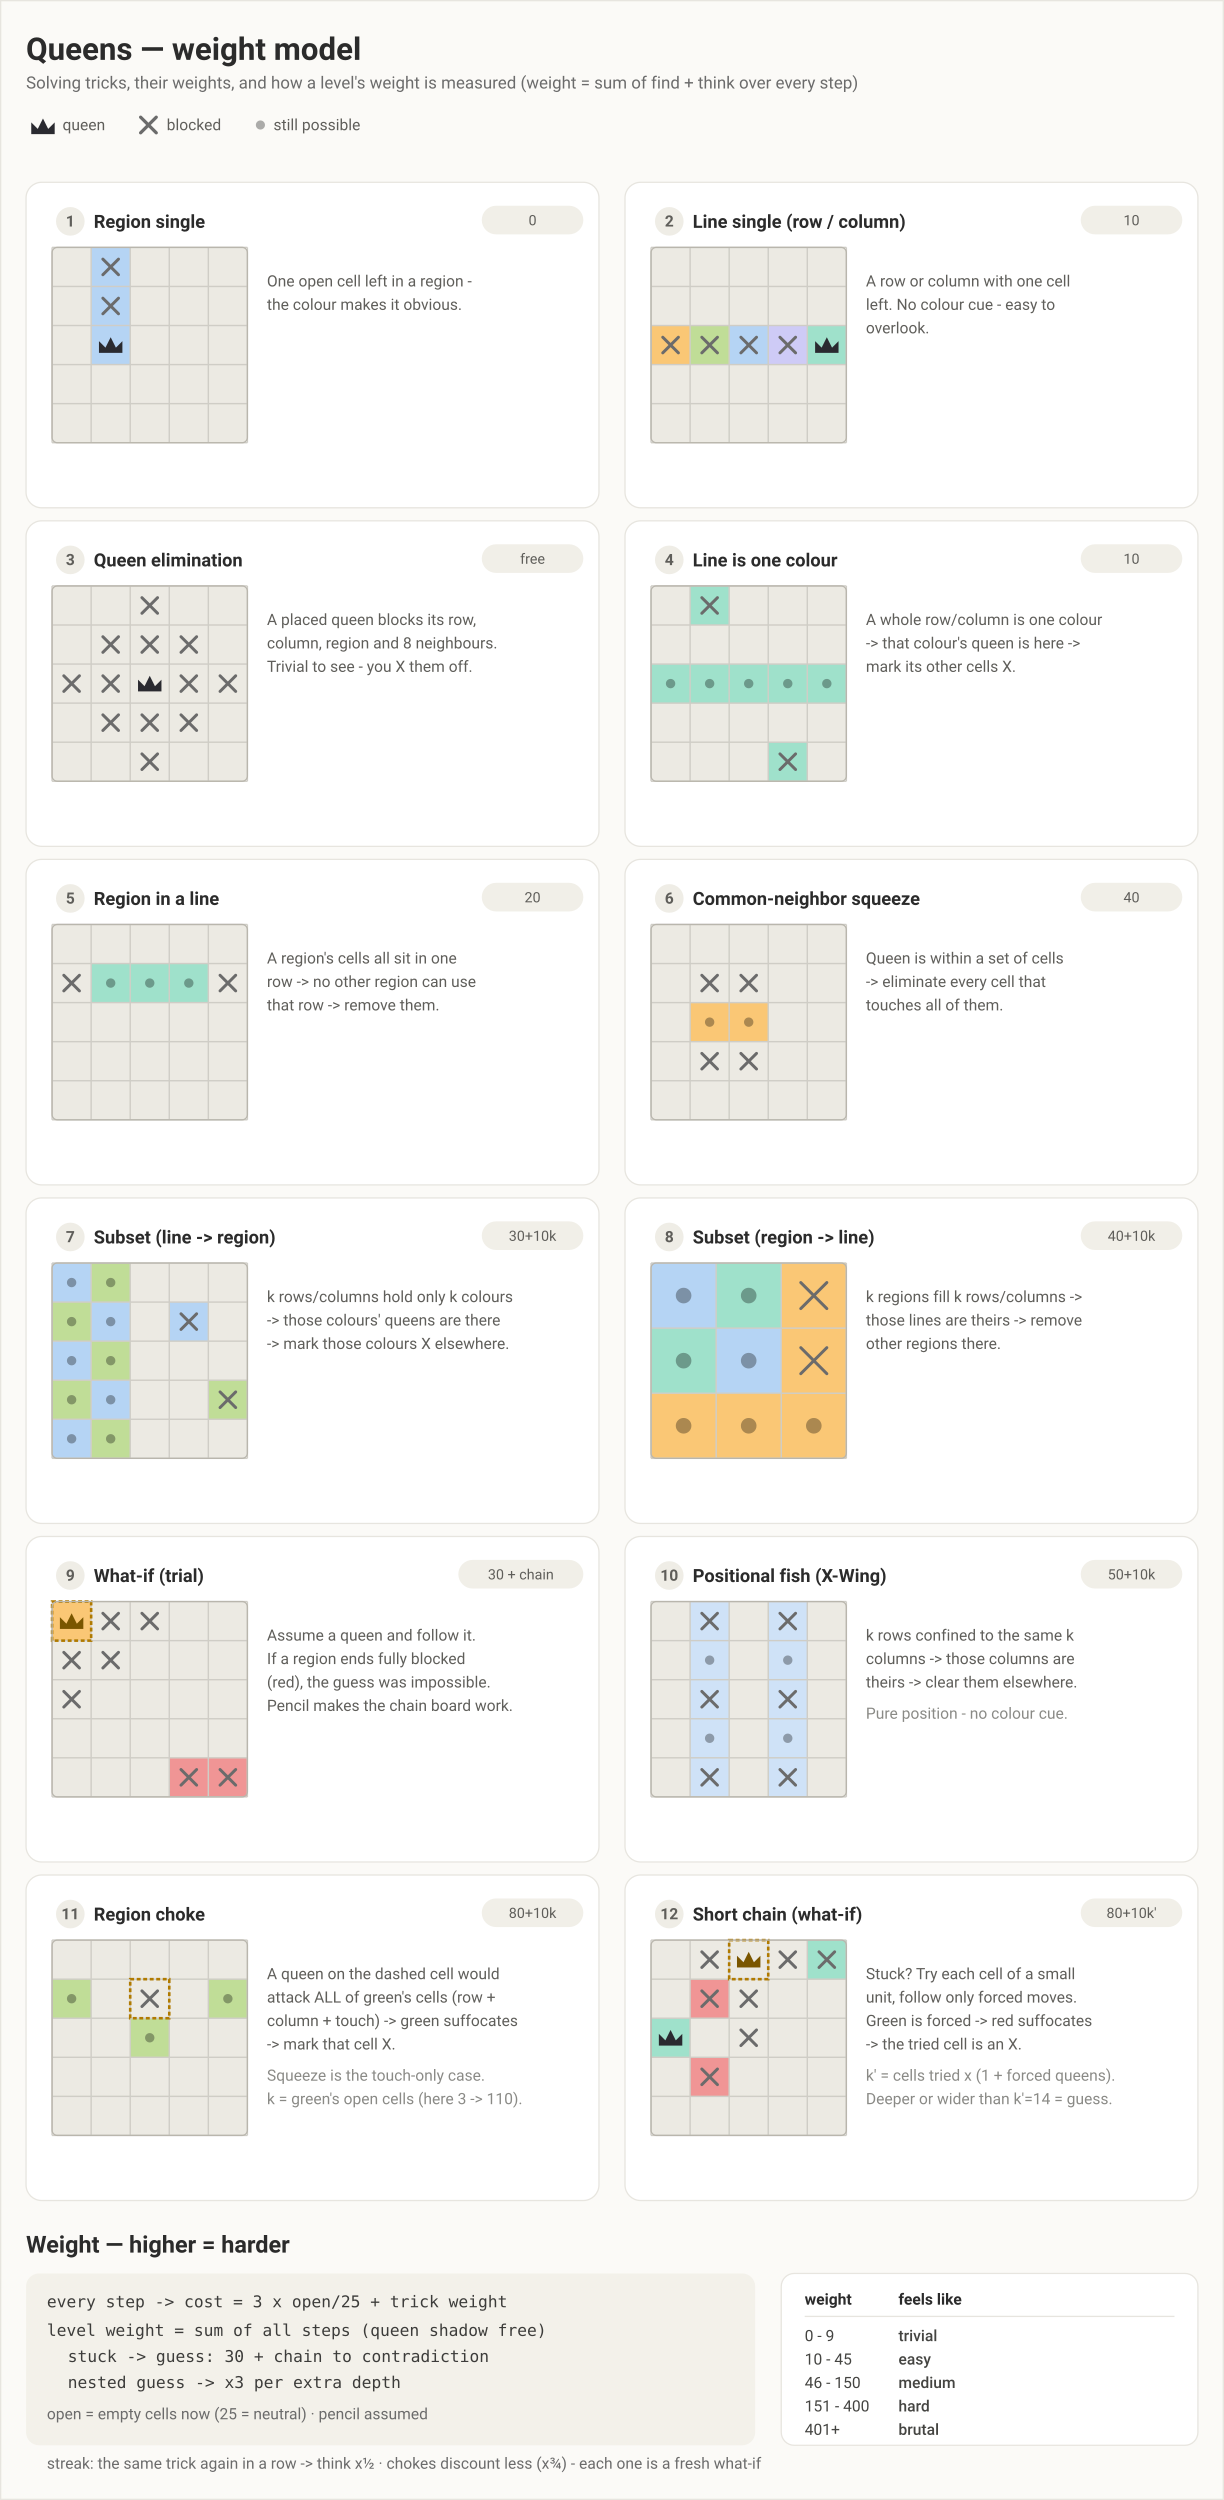
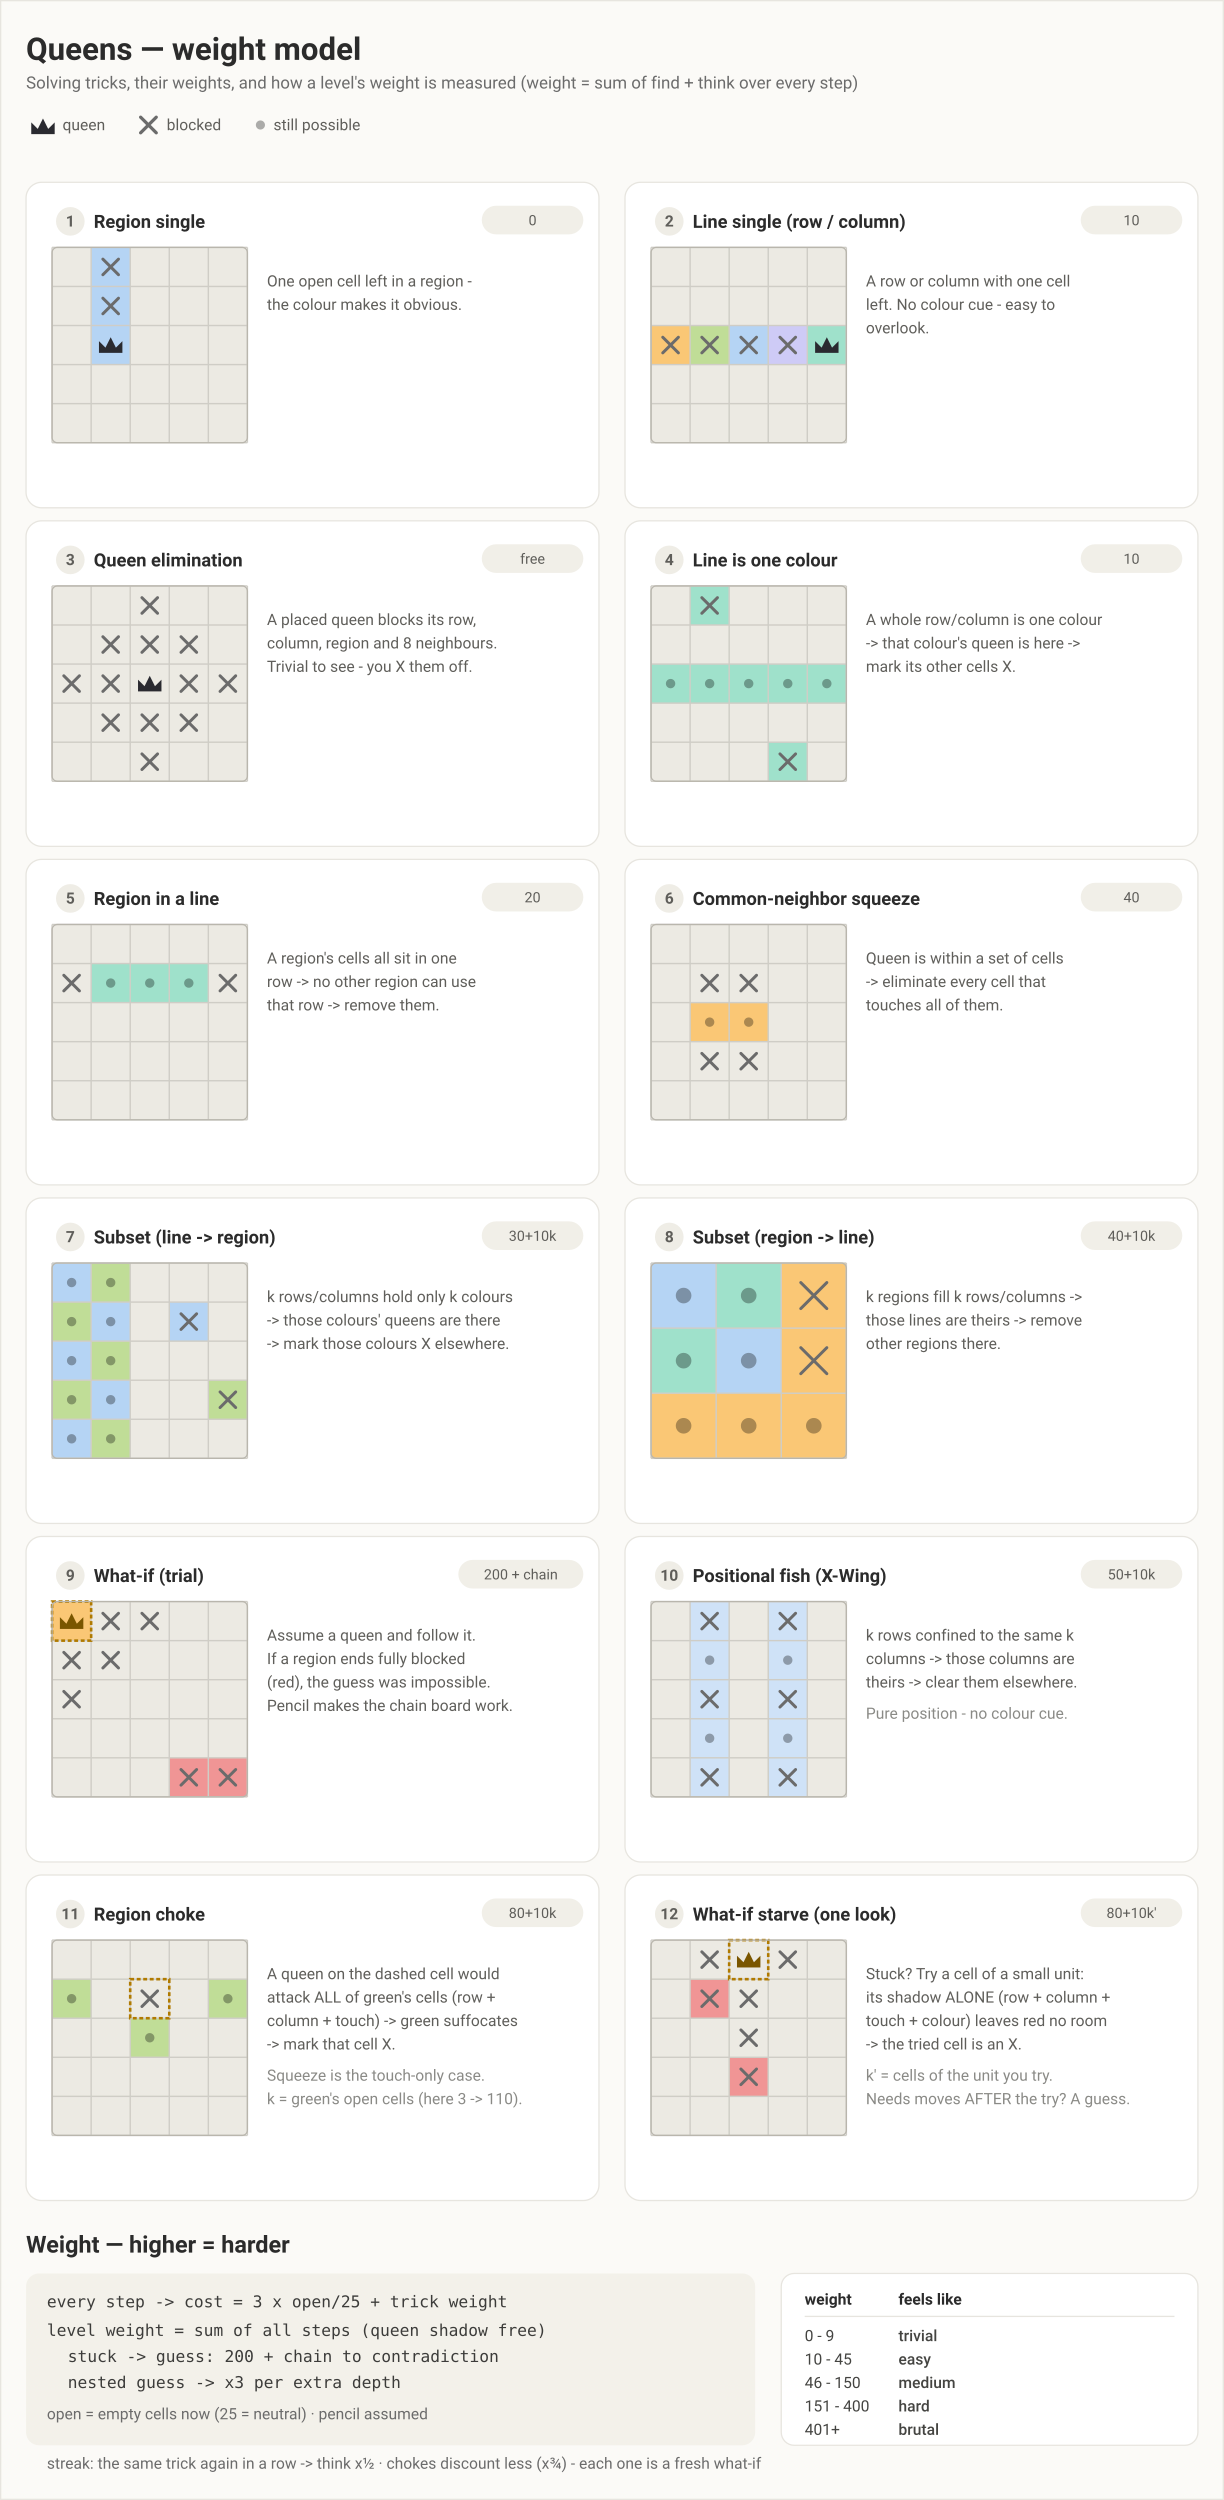
<svg xmlns="http://www.w3.org/2000/svg" viewBox="0 0 940 1920" role="img" font-family="ui-sans-serif, system-ui, -apple-system, Segoe UI, Roboto, sans-serif">
  <defs>
    <g id="cr">
      <path d="M3 17L3 8L8 13L12 5L16 13L21 8L21 17Z" />
    </g>
  </defs>
  <rect x="0" y="0" width="940" height="1920" fill="#FBFAF7" />
  <rect x="0.5" y="0.5" width="939" height="1919" fill="none" stroke="#E7E5DF" />
  <text x="20" y="46" font-size="24" font-weight="600" fill="#2b2b2b">Queens — weight model</text>
  <text x="20" y="68" font-size="13" fill="#6b6b6b">Solving tricks, their weights, and how a level's weight is measured (weight = sum of find + think over every step)</text>
  <use href="#cr" x="21" y="86" fill="#2a2a30" />
  <text x="48" y="100" font-size="12" fill="#5f5e5a">queen</text>
  <path d="M108 90L120 102M120 90L108 102" stroke="#6b6b6b" stroke-width="2.5" stroke-linecap="round" />
  <text x="128" y="100" font-size="12" fill="#5f5e5a">blocked</text>
  <circle cx="200" cy="96" r="3.5" fill="#000" fill-opacity="0.32" />
  <text x="210" y="100" font-size="12" fill="#5f5e5a">still possible</text>
  <g font-size="12" fill="#5f5e5a">
    <rect x="20" y="140" width="440" height="250" rx="12" fill="#fff" stroke="#E7E5DF" />
    <circle cx="54" cy="170" r="11" fill="#EFEDE6" />
    <text x="54" y="174" font-size="12" font-weight="600" fill="#5f5e5a" text-anchor="middle">1</text>
    <text x="72" y="175" font-size="14" font-weight="600" fill="#2b2b2b">Region single</text>
    <rect x="370" y="158" width="78" height="22" rx="11" fill="#F1EFE8" />
    <text x="409" y="173" font-size="11" fill="#5f5e5a" text-anchor="middle">0</text>
    <rect x="40" y="190" width="150" height="150" rx="4" fill="#ECEAE3" />
    <rect x="70" y="190" width="30" height="30" fill="#B5D4F4" />
    <rect x="70" y="220" width="30" height="30" fill="#B5D4F4" />
    <rect x="70" y="250" width="30" height="30" fill="#B5D4F4" />
    <path d="M40 190V340M70 190V340M100 190V340M130 190V340M160 190V340M190 190V340M40 190H190M40 220H190M40 250H190M40 280H190M40 310H190M40 340H190" stroke="#cfcdc6" stroke-width="1.1" fill="none" />
    <path d="M79 199L91 211M91 199L79 211M79 229L91 241M91 229L79 241" stroke="#6b6b6b" stroke-width="2.3" stroke-linecap="round" />
    <use href="#cr" x="73" y="254" fill="#2a2a30" />
    <rect x="40" y="190" width="150" height="150" rx="4" fill="none" stroke="#b9b6ad" />
    <text x="205" y="220">One open cell left in a region -</text>
    <text x="205" y="238">the colour makes it obvious.</text>
    <rect x="480" y="140" width="440" height="250" rx="12" fill="#fff" stroke="#E7E5DF" />
    <circle cx="514" cy="170" r="11" fill="#EFEDE6" />
    <text x="514" y="174" font-size="12" font-weight="600" fill="#5f5e5a" text-anchor="middle">2</text>
    <text x="532" y="175" font-size="14" font-weight="600" fill="#2b2b2b">Line single (row / column)</text>
    <rect x="830" y="158" width="78" height="22" rx="11" fill="#F1EFE8" />
    <text x="869" y="173" font-size="11" fill="#5f5e5a" text-anchor="middle">10</text>
    <rect x="500" y="190" width="150" height="150" rx="4" fill="#ECEAE3" />
    <rect x="500" y="250" width="30" height="30" fill="#FAC775" />
    <rect x="530" y="250" width="30" height="30" fill="#C0DD97" />
    <rect x="560" y="250" width="30" height="30" fill="#B5D4F4" />
    <rect x="590" y="250" width="30" height="30" fill="#CECBF6" />
    <rect x="620" y="250" width="30" height="30" fill="#9FE1CB" />
    <path d="M500 190V340M530 190V340M560 190V340M590 190V340M620 190V340M650 190V340M500 190H650M500 220H650M500 250H650M500 280H650M500 310H650M500 340H650" stroke="#cfcdc6" stroke-width="1.1" fill="none" />
    <path d="M509 259L521 271M521 259L509 271M539 259L551 271M551 259L539 271M569 259L581 271M581 259L569 271M599 259L611 271M611 259L599 271" stroke="#6b6b6b" stroke-width="2.3" stroke-linecap="round" />
    <use href="#cr" x="623" y="254" fill="#2a2a30" />
    <rect x="500" y="190" width="150" height="150" rx="4" fill="none" stroke="#b9b6ad" />
    <text x="665" y="220">A row or column with one cell</text>
    <text x="665" y="238">left. No colour cue - easy to</text>
    <text x="665" y="256">overlook.</text>
    <rect x="20" y="400" width="440" height="250" rx="12" fill="#fff" stroke="#E7E5DF" />
    <circle cx="54" cy="430" r="11" fill="#EFEDE6" />
    <text x="54" y="434" font-size="12" font-weight="600" fill="#5f5e5a" text-anchor="middle">3</text>
    <text x="72" y="435" font-size="14" font-weight="600" fill="#2b2b2b">Queen elimination</text>
    <rect x="370" y="418" width="78" height="22" rx="11" fill="#F1EFE8" />
    <text x="409" y="433" font-size="11" fill="#5f5e5a" text-anchor="middle">free</text>
    <rect x="40" y="450" width="150" height="150" rx="4" fill="#ECEAE3" />
    <path d="M40 450V600M70 450V600M100 450V600M130 450V600M160 450V600M190 450V600M40 450H190M40 480H190M40 510H190M40 540H190M40 570H190M40 600H190" stroke="#cfcdc6" stroke-width="1.1" fill="none" />
    <path d="M49 519L61 531M61 519L49 531M79 519L91 531M91 519L79 531M139 519L151 531M151 519L139 531M169 519L181 531M181 519L169 531M109 459L121 471M121 459L109 471M109 489L121 501M121 489L109 501M109 549L121 561M121 549L109 561M109 579L121 591M121 579L109 591M79 489L91 501M91 489L79 501M139 489L151 501M151 489L139 501M79 549L91 561M91 549L79 561M139 549L151 561M151 549L139 561" stroke="#6b6b6b" stroke-width="2.3" stroke-linecap="round" />
    <use href="#cr" x="103" y="514" fill="#2a2a30" />
    <rect x="40" y="450" width="150" height="150" rx="4" fill="none" stroke="#b9b6ad" />
    <text x="205" y="480">A placed queen blocks its row,</text>
    <text x="205" y="498">column, region and 8 neighbours.</text>
    <text x="205" y="516">Trivial to see - you X them off.</text>
    <rect x="480" y="400" width="440" height="250" rx="12" fill="#fff" stroke="#E7E5DF" />
    <circle cx="514" cy="430" r="11" fill="#EFEDE6" />
    <text x="514" y="434" font-size="12" font-weight="600" fill="#5f5e5a" text-anchor="middle">4</text>
    <text x="532" y="435" font-size="14" font-weight="600" fill="#2b2b2b">Line is one colour</text>
    <rect x="830" y="418" width="78" height="22" rx="11" fill="#F1EFE8" />
    <text x="869" y="433" font-size="11" fill="#5f5e5a" text-anchor="middle">10</text>
    <rect x="500" y="450" width="150" height="150" rx="4" fill="#ECEAE3" />
    <rect x="500" y="510" width="30" height="30" fill="#9FE1CB" />
    <rect x="530" y="510" width="30" height="30" fill="#9FE1CB" />
    <rect x="560" y="510" width="30" height="30" fill="#9FE1CB" />
    <rect x="590" y="510" width="30" height="30" fill="#9FE1CB" />
    <rect x="620" y="510" width="30" height="30" fill="#9FE1CB" />
    <rect x="530" y="450" width="30" height="30" fill="#9FE1CB" />
    <rect x="590" y="570" width="30" height="30" fill="#9FE1CB" />
    <path d="M500 450V600M530 450V600M560 450V600M590 450V600M620 450V600M650 450V600M500 450H650M500 480H650M500 510H650M500 540H650M500 570H650M500 600H650" stroke="#cfcdc6" stroke-width="1.1" fill="none" />
    <path d="M539 459L551 471M551 459L539 471M599 579L611 591M611 579L599 591" stroke="#6b6b6b" stroke-width="2.3" stroke-linecap="round" />
    <circle cx="515" cy="525" r="3.6" fill="#000" fill-opacity="0.32" />
    <circle cx="545" cy="525" r="3.6" fill="#000" fill-opacity="0.32" />
    <circle cx="575" cy="525" r="3.6" fill="#000" fill-opacity="0.32" />
    <circle cx="605" cy="525" r="3.6" fill="#000" fill-opacity="0.32" />
    <circle cx="635" cy="525" r="3.6" fill="#000" fill-opacity="0.32" />
    <rect x="500" y="450" width="150" height="150" rx="4" fill="none" stroke="#b9b6ad" />
    <text x="665" y="480">A whole row/column is one colour</text>
    <text x="665" y="498">-&gt; that colour's queen is here -&gt;</text>
    <text x="665" y="516">mark its other cells X.</text>
    <rect x="20" y="660" width="440" height="250" rx="12" fill="#fff" stroke="#E7E5DF" />
    <circle cx="54" cy="690" r="11" fill="#EFEDE6" />
    <text x="54" y="694" font-size="12" font-weight="600" fill="#5f5e5a" text-anchor="middle">5</text>
    <text x="72" y="695" font-size="14" font-weight="600" fill="#2b2b2b">Region in a line</text>
    <rect x="370" y="678" width="78" height="22" rx="11" fill="#F1EFE8" />
    <text x="409" y="693" font-size="11" fill="#5f5e5a" text-anchor="middle">20</text>
    <rect x="40" y="710" width="150" height="150" rx="4" fill="#ECEAE3" />
    <rect x="70" y="740" width="30" height="30" fill="#9FE1CB" />
    <rect x="100" y="740" width="30" height="30" fill="#9FE1CB" />
    <rect x="130" y="740" width="30" height="30" fill="#9FE1CB" />
    <path d="M40 710V860M70 710V860M100 710V860M130 710V860M160 710V860M190 710V860M40 710H190M40 740H190M40 770H190M40 800H190M40 830H190M40 860H190" stroke="#cfcdc6" stroke-width="1.1" fill="none" />
    <path d="M49 749L61 761M61 749L49 761M169 749L181 761M181 749L169 761" stroke="#6b6b6b" stroke-width="2.3" stroke-linecap="round" />
    <circle cx="85" cy="755" r="3.6" fill="#000" fill-opacity="0.32" />
    <circle cx="115" cy="755" r="3.6" fill="#000" fill-opacity="0.32" />
    <circle cx="145" cy="755" r="3.6" fill="#000" fill-opacity="0.32" />
    <rect x="40" y="710" width="150" height="150" rx="4" fill="none" stroke="#b9b6ad" />
    <text x="205" y="740">A region's cells all sit in one</text>
    <text x="205" y="758">row -&gt; no other region can use</text>
    <text x="205" y="776">that row -&gt; remove them.</text>
    <rect x="480" y="660" width="440" height="250" rx="12" fill="#fff" stroke="#E7E5DF" />
    <circle cx="514" cy="690" r="11" fill="#EFEDE6" />
    <text x="514" y="694" font-size="12" font-weight="600" fill="#5f5e5a" text-anchor="middle">6</text>
    <text x="532" y="695" font-size="14" font-weight="600" fill="#2b2b2b">Common-neighbor squeeze</text>
    <rect x="830" y="678" width="78" height="22" rx="11" fill="#F1EFE8" />
    <text x="869" y="693" font-size="11" fill="#5f5e5a" text-anchor="middle">40</text>
    <rect x="500" y="710" width="150" height="150" rx="4" fill="#ECEAE3" />
    <rect x="530" y="770" width="30" height="30" fill="#FAC775" />
    <rect x="560" y="770" width="30" height="30" fill="#FAC775" />
    <path d="M500 710V860M530 710V860M560 710V860M590 710V860M620 710V860M650 710V860M500 710H650M500 740H650M500 770H650M500 800H650M500 830H650M500 860H650" stroke="#cfcdc6" stroke-width="1.1" fill="none" />
    <path d="M539 749L551 761M551 749L539 761M569 749L581 761M581 749L569 761M539 809L551 821M551 809L539 821M569 809L581 821M581 809L569 821" stroke="#6b6b6b" stroke-width="2.3" stroke-linecap="round" />
    <circle cx="545" cy="785" r="3.6" fill="#000" fill-opacity="0.32" />
    <circle cx="575" cy="785" r="3.6" fill="#000" fill-opacity="0.32" />
    <rect x="500" y="710" width="150" height="150" rx="4" fill="none" stroke="#b9b6ad" />
    <text x="665" y="740">Queen is within a set of cells</text>
    <text x="665" y="758">-&gt; eliminate every cell that</text>
    <text x="665" y="776">touches all of them.</text>
    <rect x="20" y="920" width="440" height="250" rx="12" fill="#fff" stroke="#E7E5DF" />
    <circle cx="54" cy="950" r="11" fill="#EFEDE6" />
    <text x="54" y="954" font-size="12" font-weight="600" fill="#5f5e5a" text-anchor="middle">7</text>
    <text x="72" y="955" font-size="14" font-weight="600" fill="#2b2b2b">Subset (line -&gt; region)</text>
    <rect x="370" y="938" width="78" height="22" rx="11" fill="#F1EFE8" />
    <text x="409" y="953" font-size="11" fill="#5f5e5a" text-anchor="middle">30+10k</text>
    <rect x="40" y="970" width="150" height="150" rx="4" fill="#ECEAE3" />
    <rect x="40" y="970" width="30" height="30" fill="#B5D4F4" />
    <rect x="40" y="1000" width="30" height="30" fill="#C0DD97" />
    <rect x="40" y="1030" width="30" height="30" fill="#B5D4F4" />
    <rect x="40" y="1060" width="30" height="30" fill="#C0DD97" />
    <rect x="40" y="1090" width="30" height="30" fill="#B5D4F4" />
    <rect x="70" y="970" width="30" height="30" fill="#C0DD97" />
    <rect x="70" y="1000" width="30" height="30" fill="#B5D4F4" />
    <rect x="70" y="1030" width="30" height="30" fill="#C0DD97" />
    <rect x="70" y="1060" width="30" height="30" fill="#B5D4F4" />
    <rect x="70" y="1090" width="30" height="30" fill="#C0DD97" />
    <rect x="130" y="1000" width="30" height="30" fill="#B5D4F4" />
    <rect x="160" y="1060" width="30" height="30" fill="#C0DD97" />
    <path d="M40 970V1120M70 970V1120M100 970V1120M130 970V1120M160 970V1120M190 970V1120M40 970H190M40 1000H190M40 1030H190M40 1060H190M40 1090H190M40 1120H190" stroke="#cfcdc6" stroke-width="1.1" fill="none" />
    <path d="M139 1009L151 1021M151 1009L139 1021M169 1069L181 1081M181 1069L169 1081" stroke="#6b6b6b" stroke-width="2.3" stroke-linecap="round" />
    <circle cx="55" cy="985" r="3.6" fill="#000" fill-opacity="0.32" />
    <circle cx="55" cy="1015" r="3.6" fill="#000" fill-opacity="0.32" />
    <circle cx="55" cy="1045" r="3.6" fill="#000" fill-opacity="0.32" />
    <circle cx="55" cy="1075" r="3.6" fill="#000" fill-opacity="0.32" />
    <circle cx="55" cy="1105" r="3.6" fill="#000" fill-opacity="0.32" />
    <circle cx="85" cy="985" r="3.6" fill="#000" fill-opacity="0.32" />
    <circle cx="85" cy="1015" r="3.6" fill="#000" fill-opacity="0.32" />
    <circle cx="85" cy="1045" r="3.6" fill="#000" fill-opacity="0.32" />
    <circle cx="85" cy="1075" r="3.6" fill="#000" fill-opacity="0.32" />
    <circle cx="85" cy="1105" r="3.6" fill="#000" fill-opacity="0.32" />
    <rect x="40" y="970" width="150" height="150" rx="4" fill="none" stroke="#b9b6ad" />
    <text x="205" y="1000">k rows/columns hold only k colours</text>
    <text x="205" y="1018">-&gt; those colours' queens are there</text>
    <text x="205" y="1036">-&gt; mark those colours X elsewhere.</text>
    <rect x="480" y="920" width="440" height="250" rx="12" fill="#fff" stroke="#E7E5DF" />
    <circle cx="514" cy="950" r="11" fill="#EFEDE6" />
    <text x="514" y="954" font-size="12" font-weight="600" fill="#5f5e5a" text-anchor="middle">8</text>
    <text x="532" y="955" font-size="14" font-weight="600" fill="#2b2b2b">Subset (region -&gt; line)</text>
    <rect x="830" y="938" width="78" height="22" rx="11" fill="#F1EFE8" />
    <text x="869" y="953" font-size="11" fill="#5f5e5a" text-anchor="middle">40+10k</text>
    <rect x="500" y="970" width="150" height="150" rx="4" fill="#ECEAE3" />
    <rect x="500" y="970" width="50" height="50" fill="#B5D4F4" />
    <rect x="550" y="970" width="50" height="50" fill="#9FE1CB" />
    <rect x="600" y="970" width="50" height="50" fill="#FAC775" />
    <rect x="500" y="1020" width="50" height="50" fill="#9FE1CB" />
    <rect x="550" y="1020" width="50" height="50" fill="#B5D4F4" />
    <rect x="600" y="1020" width="50" height="50" fill="#FAC775" />
    <rect x="500" y="1070" width="50" height="50" fill="#FAC775" />
    <rect x="550" y="1070" width="50" height="50" fill="#FAC775" />
    <rect x="600" y="1070" width="50" height="50" fill="#FAC775" />
    <path d="M500 970V1120M550 970V1120M600 970V1120M650 970V1120M500 970H650M500 1020H650M500 1070H650M500 1120H650" stroke="#cfcdc6" stroke-width="1.1" fill="none" />
    <path d="M615 985L635 1005M635 985L615 1005M615 1035L635 1055M635 1035L615 1055" stroke="#6b6b6b" stroke-width="2.3" stroke-linecap="round" />
    <circle cx="525" cy="995" r="6.0" fill="#000" fill-opacity="0.32" />
    <circle cx="575" cy="995" r="6.0" fill="#000" fill-opacity="0.32" />
    <circle cx="525" cy="1045" r="6.0" fill="#000" fill-opacity="0.32" />
    <circle cx="575" cy="1045" r="6.0" fill="#000" fill-opacity="0.32" />
    <circle cx="525" cy="1095" r="6.0" fill="#000" fill-opacity="0.32" />
    <circle cx="575" cy="1095" r="6.0" fill="#000" fill-opacity="0.32" />
    <circle cx="625" cy="1095" r="6.0" fill="#000" fill-opacity="0.32" />
    <rect x="500" y="970" width="150" height="150" rx="4" fill="none" stroke="#b9b6ad" />
    <text x="665" y="1000">k regions fill k rows/columns -&gt;</text>
    <text x="665" y="1018">those lines are theirs -&gt; remove</text>
    <text x="665" y="1036">other regions there.</text>
    <rect x="20" y="1180" width="440" height="250" rx="12" fill="#fff" stroke="#E7E5DF" />
    <circle cx="54" cy="1210" r="11" fill="#EFEDE6" />
    <text x="54" y="1214" font-size="12" font-weight="600" fill="#5f5e5a" text-anchor="middle">9</text>
    <text x="72" y="1215" font-size="14" font-weight="600" fill="#2b2b2b">What-if (trial)</text>
    <rect x="352" y="1198" width="96" height="22" rx="11" fill="#F1EFE8" />
-     <text x="400" y="1213" font-size="11" fill="#5f5e5a" text-anchor="middle">30 + chain</text>
+     <text x="400" y="1213" font-size="11" fill="#5f5e5a" text-anchor="middle">200 + chain</text>
    <rect x="40" y="1230" width="150" height="150" rx="4" fill="#ECEAE3" />
    <rect x="40" y="1230" width="30" height="30" fill="#FAC775" />
    <rect x="130" y="1350" width="30" height="30" fill="#F09595" />
    <rect x="160" y="1350" width="30" height="30" fill="#F09595" />
    <path d="M40 1230V1380M70 1230V1380M100 1230V1380M130 1230V1380M160 1230V1380M190 1230V1380M40 1230H190M40 1260H190M40 1290H190M40 1320H190M40 1350H190M40 1380H190" stroke="#cfcdc6" stroke-width="1.1" fill="none" />
    <path d="M79 1239L91 1251M91 1239L79 1251M109 1239L121 1251M121 1239L109 1251M49 1269L61 1281M61 1269L49 1281M49 1299L61 1311M61 1299L49 1311M79 1269L91 1281M91 1269L79 1281M139 1359L151 1371M151 1359L139 1371M169 1359L181 1371M181 1359L169 1371" stroke="#6b6b6b" stroke-width="2.3" stroke-linecap="round" />
    <rect x="40" y="1230" width="30" height="30" fill="none" stroke="#b07a00" stroke-width="2" stroke-dasharray="3 2" />
    <use href="#cr" x="43" y="1234" fill="#7a5600" />
    <rect x="40" y="1230" width="150" height="150" rx="4" fill="none" stroke="#b9b6ad" />
    <text x="205" y="1260">Assume a queen and follow it.</text>
    <text x="205" y="1278">If a region ends fully blocked</text>
    <text x="205" y="1296">(red), the guess was impossible.</text>
    <text x="205" y="1314">Pencil makes the chain board work.</text>
    <rect x="480" y="1180" width="440" height="250" rx="12" fill="#fff" stroke="#E7E5DF" />
    <circle cx="514" cy="1210" r="11" fill="#EFEDE6" />
    <text x="514" y="1214" font-size="12" font-weight="600" fill="#5f5e5a" text-anchor="middle">10</text>
    <text x="532" y="1215" font-size="14" font-weight="600" fill="#2b2b2b">Positional fish (X-Wing)</text>
    <rect x="830" y="1198" width="78" height="22" rx="11" fill="#F1EFE8" />
    <text x="869" y="1213" font-size="11" fill="#5f5e5a" text-anchor="middle">50+10k</text>
    <rect x="500" y="1230" width="150" height="150" rx="4" fill="#ECEAE3" />
    <rect x="530" y="1230" width="30" height="150" fill="#CFE2F7" />
    <rect x="590" y="1230" width="30" height="150" fill="#CFE2F7" />
    <path d="M500 1230V1380M530 1230V1380M560 1230V1380M590 1230V1380M620 1230V1380M650 1230V1380M500 1230H650M500 1260H650M500 1290H650M500 1320H650M500 1350H650M500 1380H650" stroke="#cfcdc6" stroke-width="1.1" fill="none" />
    <path d="M539 1239L551 1251M551 1239L539 1251M599 1239L611 1251M611 1239L599 1251M539 1299L551 1311M551 1299L539 1311M599 1299L611 1311M611 1299L599 1311M539 1359L551 1371M551 1359L539 1371M599 1359L611 1371M611 1359L599 1371" stroke="#6b6b6b" stroke-width="2.3" stroke-linecap="round" />
    <circle cx="545" cy="1275" r="3.6" fill="#000" fill-opacity="0.32" />
    <circle cx="605" cy="1275" r="3.6" fill="#000" fill-opacity="0.32" />
    <circle cx="545" cy="1335" r="3.6" fill="#000" fill-opacity="0.32" />
    <circle cx="605" cy="1335" r="3.6" fill="#000" fill-opacity="0.32" />
    <rect x="500" y="1230" width="150" height="150" rx="4" fill="none" stroke="#b9b6ad" />
    <text x="665" y="1260">k rows confined to the same k</text>
    <text x="665" y="1278">columns -&gt; those columns are</text>
    <text x="665" y="1296">theirs -&gt; clear them elsewhere.</text>
    <text x="665" y="1320" fill="#8a8a86">Pure position - no colour cue.</text>
    <rect x="20" y="1440" width="440" height="250" rx="12" fill="#fff" stroke="#E7E5DF" />
    <circle cx="54" cy="1470" r="11" fill="#EFEDE6" />
    <text x="54" y="1474" font-size="12" font-weight="600" fill="#5f5e5a" text-anchor="middle">11</text>
    <text x="72" y="1475" font-size="14" font-weight="600" fill="#2b2b2b">Region choke</text>
    <rect x="370" y="1458" width="78" height="22" rx="11" fill="#F1EFE8" />
    <text x="409" y="1473" font-size="11" fill="#5f5e5a" text-anchor="middle">80+10k</text>
    <rect x="40" y="1490" width="150" height="150" rx="4" fill="#ECEAE3" />
    <rect x="40" y="1520" width="30" height="30" fill="#C0DD97" />
    <rect x="160" y="1520" width="30" height="30" fill="#C0DD97" />
    <rect x="100" y="1550" width="30" height="30" fill="#C0DD97" />
    <path d="M40 1490V1640M70 1490V1640M100 1490V1640M130 1490V1640M160 1490V1640M190 1490V1640M40 1490H190M40 1520H190M40 1550H190M40 1580H190M40 1610H190M40 1640H190" stroke="#cfcdc6" stroke-width="1.1" fill="none" />
    <circle cx="55" cy="1535" r="3.6" fill="#000" fill-opacity="0.32" />
    <circle cx="175" cy="1535" r="3.6" fill="#000" fill-opacity="0.32" />
    <circle cx="115" cy="1565" r="3.6" fill="#000" fill-opacity="0.32" />
    <path d="M109 1529L121 1541M121 1529L109 1541" stroke="#6b6b6b" stroke-width="2.3" stroke-linecap="round" />
    <rect x="100" y="1520" width="30" height="30" fill="none" stroke="#b07a00" stroke-width="2" stroke-dasharray="3 2" />
    <rect x="40" y="1490" width="150" height="150" rx="4" fill="none" stroke="#b9b6ad" />
    <text x="205" y="1520">A queen on the dashed cell would</text>
    <text x="205" y="1538">attack ALL of green's cells (row +</text>
    <text x="205" y="1556">column + touch) -&gt; green suffocates</text>
    <text x="205" y="1574">-&gt; mark that cell X.</text>
    <text x="205" y="1598" fill="#8a8a86">Squeeze is the touch-only case.</text>
    <text x="205" y="1616" fill="#8a8a86">k = green's open cells (here 3 -&gt; 110).</text>
    <rect x="480" y="1440" width="440" height="250" rx="12" fill="#fff" stroke="#E7E5DF" />
    <circle cx="514" cy="1470" r="11" fill="#EFEDE6" />
    <text x="514" y="1474" font-size="12" font-weight="600" fill="#5f5e5a" text-anchor="middle">12</text>
-     <text x="532" y="1475" font-size="14" font-weight="600" fill="#2b2b2b">Short chain (what-if)</text>
+     <text x="532" y="1475" font-size="14" font-weight="600" fill="#2b2b2b">What-if starve (one look)</text>
    <rect x="830" y="1458" width="78" height="22" rx="11" fill="#F1EFE8" />
    <text x="869" y="1473" font-size="11" fill="#5f5e5a" text-anchor="middle">80+10k'</text>
    <rect x="500" y="1490" width="150" height="150" rx="4" fill="#ECEAE3" />
-     <rect x="620" y="1490" width="30" height="30" fill="#9FE1CB" />
-     <rect x="500" y="1550" width="30" height="30" fill="#9FE1CB" />
    <rect x="530" y="1520" width="30" height="30" fill="#F09595" />
-     <rect x="530" y="1580" width="30" height="30" fill="#F09595" />
+     <rect x="560" y="1580" width="30" height="30" fill="#F09595" />
    <path d="M500 1490V1640M530 1490V1640M560 1490V1640M590 1490V1640M620 1490V1640M650 1490V1640M500 1490H650M500 1520H650M500 1550H650M500 1580H650M500 1610H650M500 1640H650" stroke="#cfcdc6" stroke-width="1.1" fill="none" />
-     <path d="M539 1499L551 1511M551 1499L539 1511M599 1499L611 1511M611 1499L599 1511M629 1499L641 1511M641 1499L629 1511M569 1529L581 1541M581 1529L569 1541M569 1559L581 1571M581 1559L569 1571M539 1529L551 1541M551 1529L539 1541M539 1589L551 1601M551 1589L539 1601" stroke="#6b6b6b" stroke-width="2.3" stroke-linecap="round" />
+     <path d="M539 1499L551 1511M551 1499L539 1511M599 1499L611 1511M611 1499L599 1511M569 1529L581 1541M581 1529L569 1541M569 1559L581 1571M581 1559L569 1571M539 1529L551 1541M551 1529L539 1541M569 1589L581 1601M581 1589L569 1601" stroke="#6b6b6b" stroke-width="2.3" stroke-linecap="round" />
    <rect x="560" y="1490" width="30" height="30" fill="none" stroke="#b07a00" stroke-width="2" stroke-dasharray="3 2" />
    <use href="#cr" x="563" y="1494" fill="#7a5600" />
-     <use href="#cr" x="503" y="1554" fill="#2a2a30" />
    <rect x="500" y="1490" width="150" height="150" rx="4" fill="none" stroke="#b9b6ad" />
-     <text x="665" y="1520">Stuck? Try each cell of a small</text>
-     <text x="665" y="1538">unit, follow only forced moves.</text>
-     <text x="665" y="1556">Green is forced -&gt; red suffocates</text>
+     <text x="665" y="1520">Stuck? Try a cell of a small unit:</text>
+     <text x="665" y="1538">its shadow ALONE (row + column +</text>
+     <text x="665" y="1556">touch + colour) leaves red no room</text>
    <text x="665" y="1574">-&gt; the tried cell is an X.</text>
-     <text x="665" y="1598" fill="#8a8a86">k' = cells tried x (1 + forced queens).</text>
-     <text x="665" y="1616" fill="#8a8a86">Deeper or wider than k'=14 = guess.</text>
+     <text x="665" y="1598" fill="#8a8a86">k' = cells of the unit you try.</text>
+     <text x="665" y="1616" fill="#8a8a86">Needs moves AFTER the try? A guess.</text>
  </g>
  <text x="20" y="1730" font-size="18" font-weight="600" fill="#2b2b2b">Weight — higher = harder</text>
  <rect x="20" y="1746" width="560" height="132" rx="10" fill="#F3F1EA" />
  <g font-family="ui-monospace, Menlo, Consolas, monospace" font-size="12.5" fill="#3c3c3a">
    <text x="36" y="1772">every step -&gt; cost = 3 x open/25 + trick weight</text>
    <text x="36" y="1794">level weight = sum of all steps (queen shadow free)</text>
-     <text x="52" y="1814">stuck -&gt; guess: 30 + chain to contradiction</text>
+     <text x="52" y="1814">stuck -&gt; guess: 200 + chain to contradiction</text>
    <text x="52" y="1834">nested guess -&gt; x3 per extra depth</text>
  </g>
  <text x="36" y="1858" font-size="12" fill="#6b6b6b">open = empty cells now (25 = neutral) · pencil assumed</text>
  <text x="36" y="1896" font-size="12" fill="#6b6b6b">streak: the same trick again in a row -&gt; think x½ · chokes discount less (x¾) - each one is a fresh what-if</text>
  <rect x="600" y="1746" width="320" height="132" rx="10" fill="#fff" stroke="#E7E5DF" />
  <text x="618" y="1770" font-size="12" font-weight="600" fill="#2b2b2b">weight</text>
  <text x="690" y="1770" font-size="12" font-weight="600" fill="#2b2b2b">feels like</text>
  <line x1="618" y1="1779" x2="902" y2="1779" stroke="#E7E5DF" />
  <g font-size="12" fill="#444441">
    <text x="618" y="1798">0 - 9</text>
    <text x="690" y="1798" font-weight="500">trivial</text>
    <text x="618" y="1816">10 - 45</text>
    <text x="690" y="1816" font-weight="500">easy</text>
    <text x="618" y="1834">46 - 150</text>
    <text x="690" y="1834" font-weight="500">medium</text>
    <text x="618" y="1852">151 - 400</text>
    <text x="690" y="1852" font-weight="500">hard</text>
    <text x="618" y="1870">401+</text>
    <text x="690" y="1870" font-weight="500">brutal</text>
  </g>
</svg>
